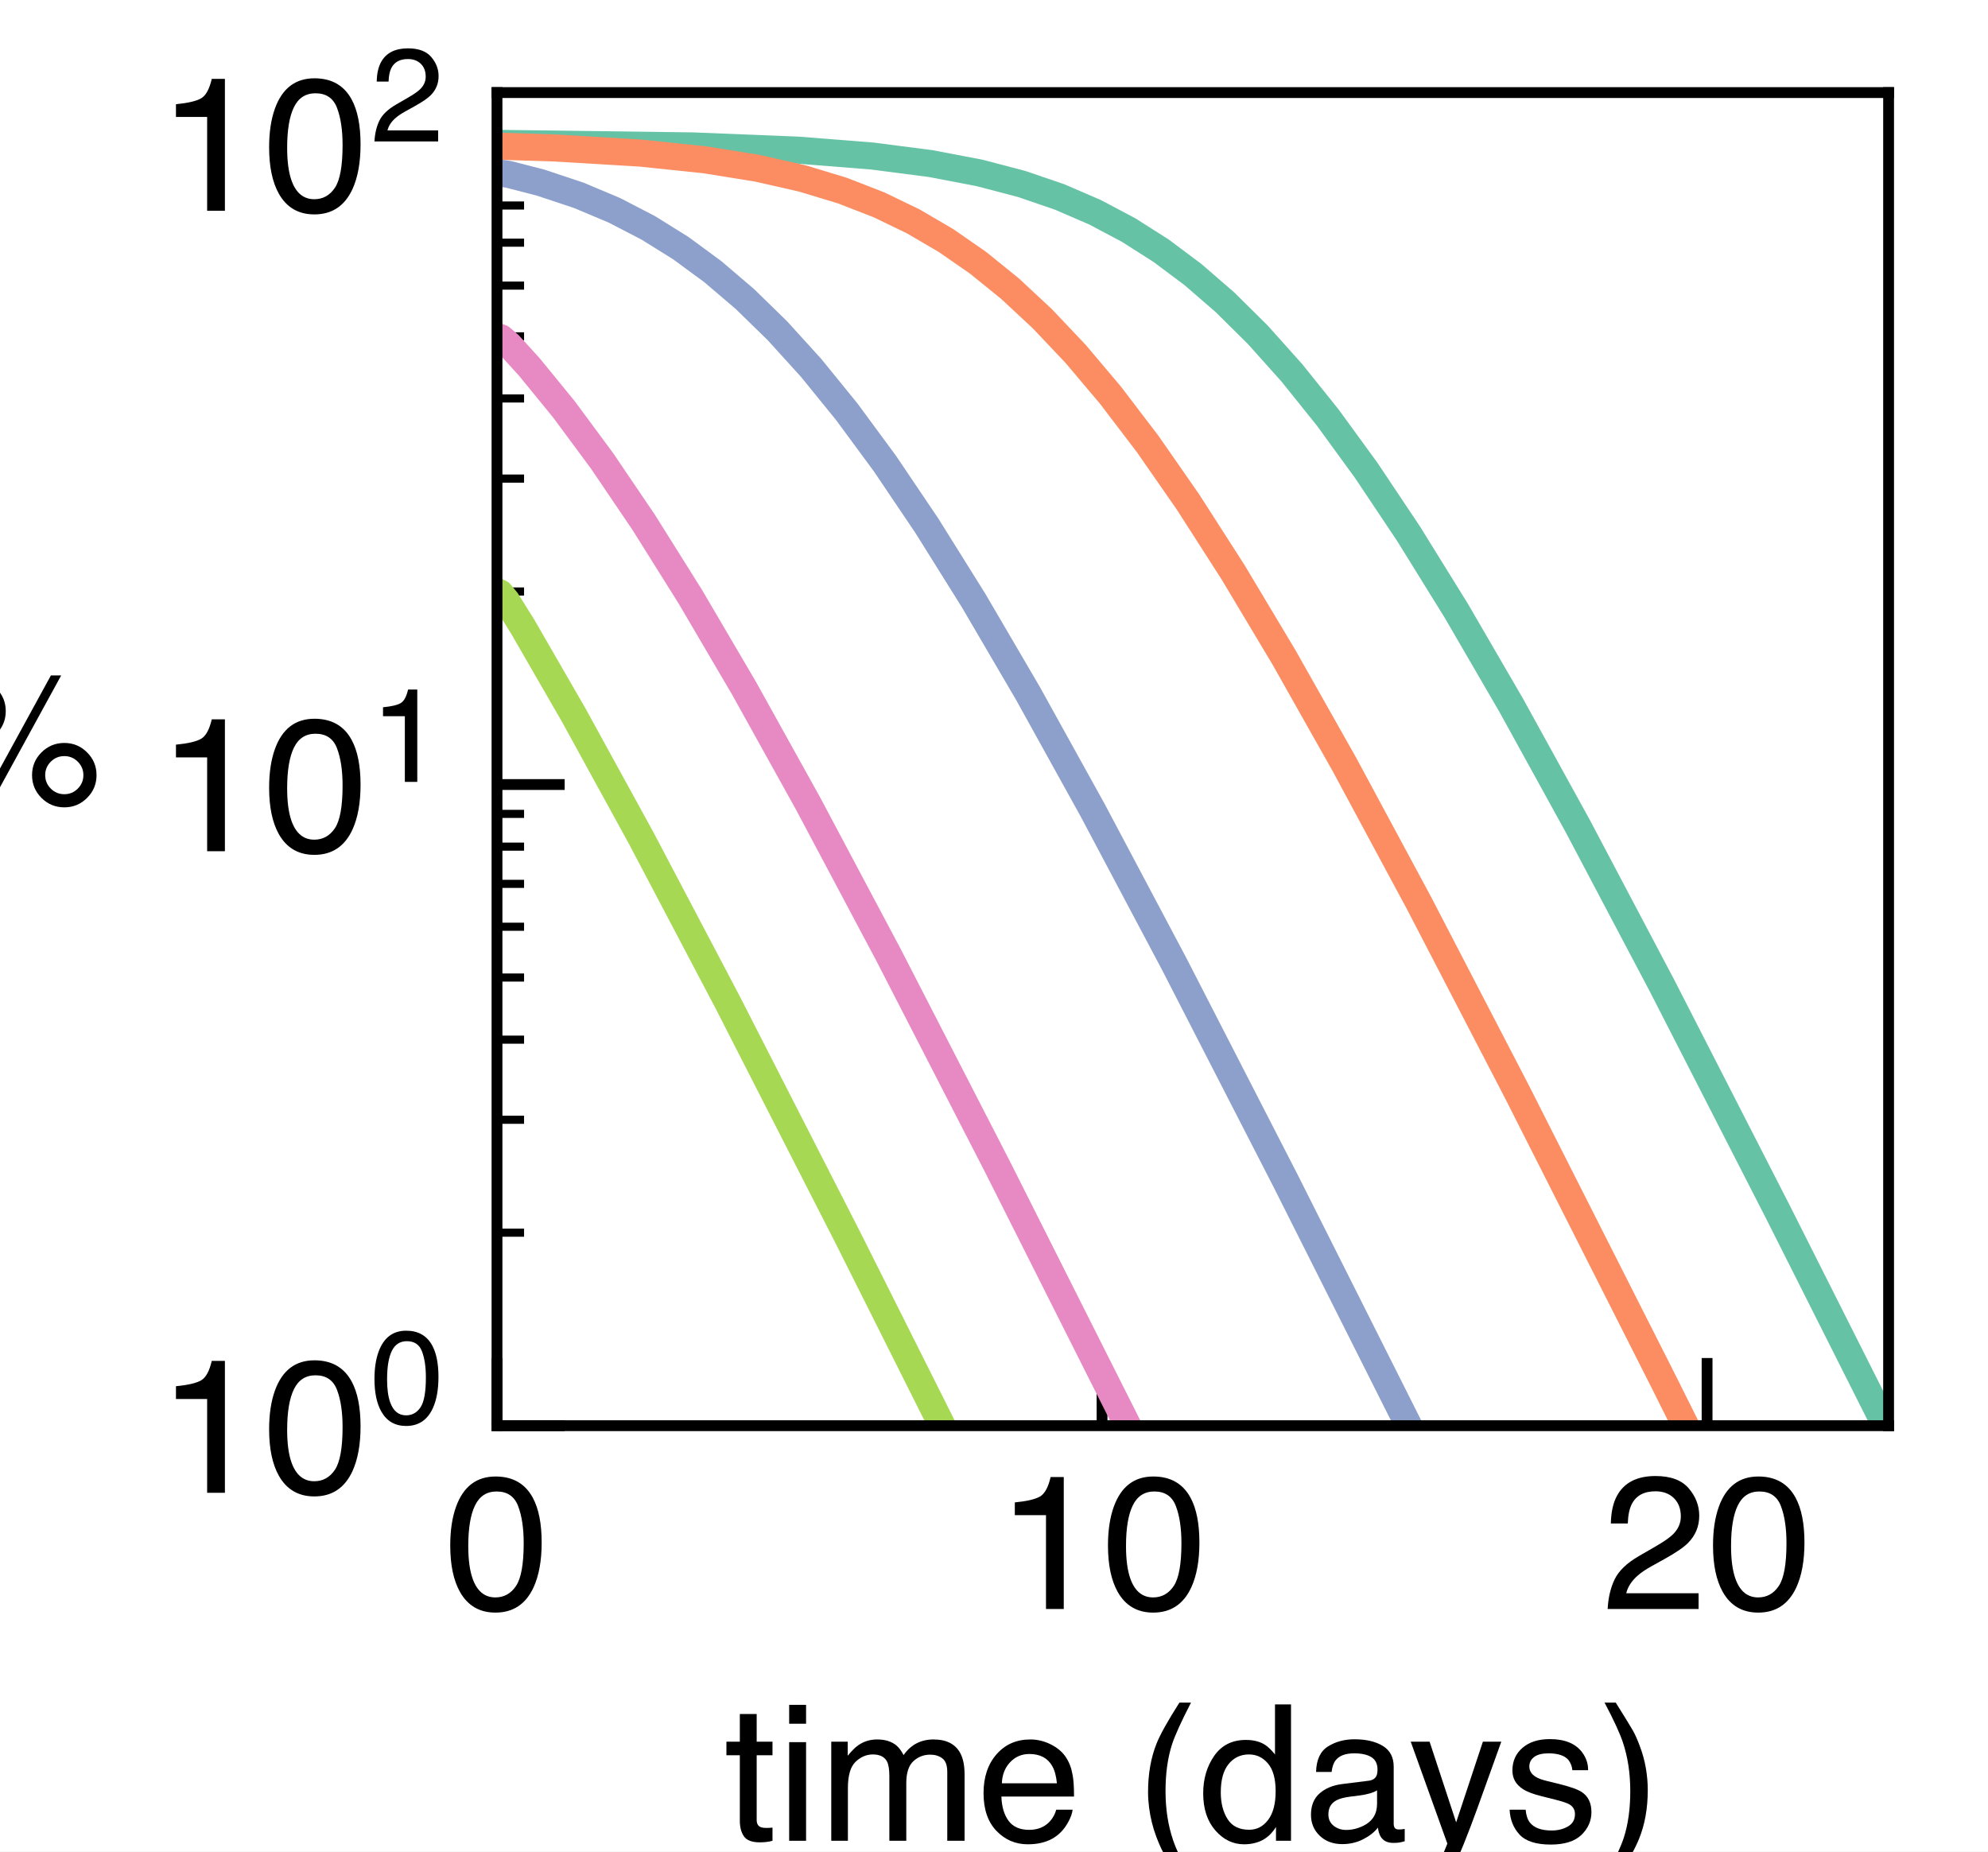
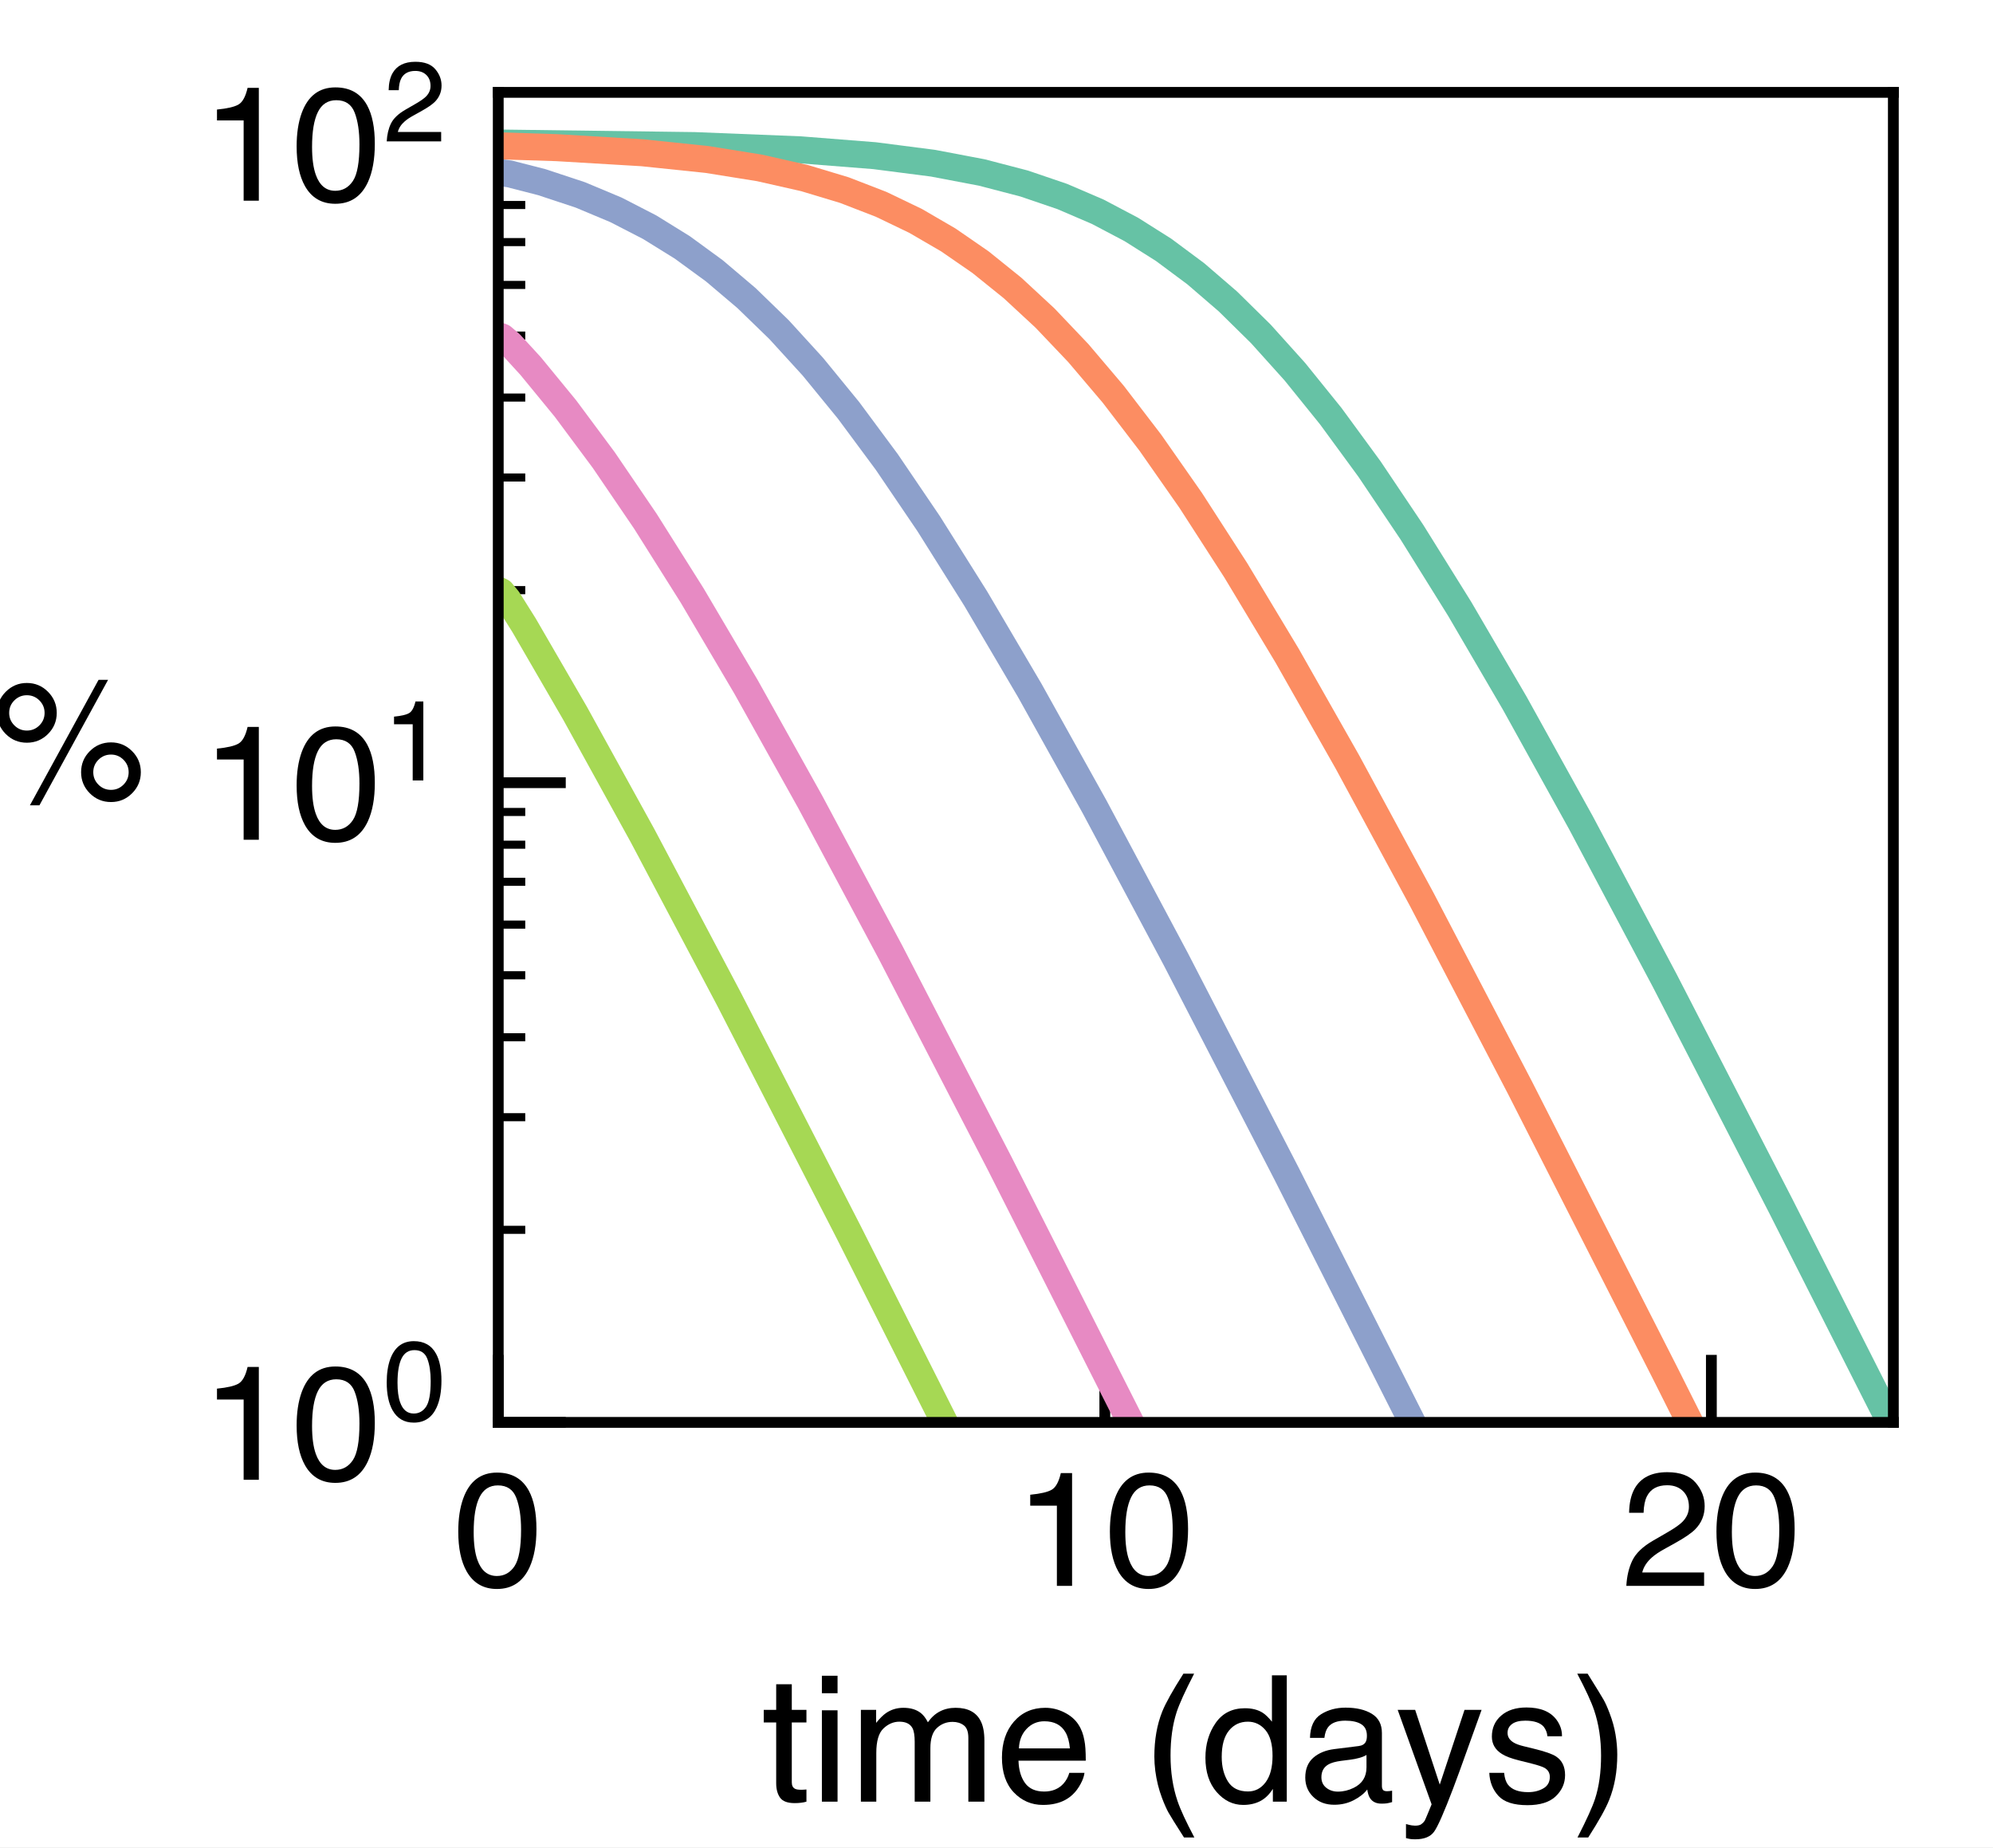
- <svg xmlns="http://www.w3.org/2000/svg" xmlns:xlink="http://www.w3.org/1999/xlink" width="146.88pt" height="136.8pt" viewBox="0 0 146.88 136.8" version="1.1">
+ <svg xmlns="http://www.w3.org/2000/svg" xmlns:xlink="http://www.w3.org/1999/xlink" width="147.6pt" height="136.8pt" viewBox="0 0 147.6 136.8" version="1.1">
  <defs>
    <style type="text/css">*{stroke-linejoin: round; stroke-linecap: butt}</style>
  </defs>
  <g id="figure_1">
    <g id="patch_1">
-       <path d="M 0 136.8  L 146.88 136.8  L 146.88 0  L 0 0  z " style="fill: #ffffff" />
+       <path d="M 0 136.8  L 147.6 136.8  L 147.6 0  L 0 0  z " style="fill: #ffffff" />
    </g>
    <g id="axes_1">
      <g id="patch_2">
-         <path d="M 36.72 105.336  L 139.536 105.336  L 139.536 6.84  L 36.72 6.84  z " style="fill: #ffffff" />
+         <path d="M 36.9 105.336  L 140.22 105.336  L 140.22 6.84  L 36.9 6.84  z " style="fill: #ffffff" />
      </g>
      <g id="matplotlib.axis_1">
        <g id="xtick_1">
          <g id="line2d_1">
            <defs>
-               <path id="m23c9299aca" d="M 0 0  L 0 -5  " style="stroke: #000000; stroke-width: 0.8" />
-             </defs>
-             <g>
-               <use xlink:href="#m23c9299aca" x="36.72" y="105.336" style="stroke: #000000; stroke-width: 0.8" />
+               <path id="m478e5b87c9" d="M 0 0  L 0 -5  " style="stroke: #000000; stroke-width: 0.8" />
+             </defs>
+             <g>
+               <use xlink:href="#m478e5b87c9" x="36.9" y="105.336" style="stroke: #000000; stroke-width: 0.8" />
            </g>
          </g>
          <g id="text_1">
-             <g transform="translate(32.82734 118.8788) scale(0.14 -0.14)">
+             <g transform="translate(33.56344 117.4441) scale(0.12 -0.12)">
              <defs>
                <path id="Helvetica-30" d="M 1731 4475  Q 2600 4475 2988 3759  Q 3288 3206 3288 2244  Q 3288 1331 3016 734  Q 2622 -122 1728 -122  Q 922 -122 528 578  Q 200 1163 200 2147  Q 200 2909 397 3456  Q 766 4475 1731 4475  z M 1725 391  Q 2163 391 2422 778  Q 2681 1166 2681 2222  Q 2681 2984 2493 3476  Q 2306 3969 1766 3969  Q 1269 3969 1039 3501  Q 809 3034 809 2125  Q 809 1441 956 1025  Q 1181 391 1725 391  z " transform="scale(0.015625)" />
              </defs>
              <use xlink:href="#Helvetica-30" />
            </g>
          </g>
        </g>
        <g id="xtick_2">
          <g id="line2d_2">
            <g>
-               <use xlink:href="#m23c9299aca" x="81.423" y="105.336" style="stroke: #000000; stroke-width: 0.8" />
+               <use xlink:href="#m478e5b87c9" x="81.822" y="105.336" style="stroke: #000000; stroke-width: 0.8" />
            </g>
          </g>
          <g id="text_2">
-             <g transform="translate(73.6373 118.8788) scale(0.14 -0.14)">
+             <g transform="translate(75.14861 117.4441) scale(0.12 -0.12)">
              <defs>
                <path id="Helvetica-31" d="M 613 3169  L 613 3600  Q 1222 3659 1462 3798  Q 1703 3938 1822 4456  L 2266 4456  L 2266 0  L 1666 0  L 1666 3169  L 613 3169  z " transform="scale(0.015625)" />
              </defs>
              <use xlink:href="#Helvetica-31" />
              <use xlink:href="#Helvetica-30" transform="translate(55.61523 0)" />
            </g>
          </g>
        </g>
        <g id="xtick_3">
          <g id="line2d_3">
            <g>
-               <use xlink:href="#m23c9299aca" x="126.125" y="105.336" style="stroke: #000000; stroke-width: 0.8" />
+               <use xlink:href="#m478e5b87c9" x="126.743" y="105.336" style="stroke: #000000; stroke-width: 0.8" />
            </g>
          </g>
          <g id="text_3">
-             <g transform="translate(118.3399 118.8788) scale(0.14 -0.14)">
+             <g transform="translate(120.0704 117.4441) scale(0.12 -0.12)">
              <defs>
                <path id="Helvetica-32" d="M 200 0  Q 231 578 439 1006  Q 647 1434 1250 1784  L 1850 2131  Q 2253 2366 2416 2531  Q 2672 2791 2672 3125  Q 2672 3516 2437 3745  Q 2203 3975 1813 3975  Q 1234 3975 1013 3538  Q 894 3303 881 2888  L 309 2888  Q 319 3472 525 3841  Q 891 4491 1816 4491  Q 2584 4491 2939 4075  Q 3294 3659 3294 3150  Q 3294 2613 2916 2231  Q 2697 2009 2131 1694  L 1703 1456  Q 1397 1288 1222 1134  Q 909 863 828 531  L 3272 531  L 3272 0  L 200 0  z " transform="scale(0.015625)" />
              </defs>
              <use xlink:href="#Helvetica-32" />
              <use xlink:href="#Helvetica-30" transform="translate(55.61523 0)" />
            </g>
          </g>
        </g>
        <g id="text_4">
-           <g transform="translate(53.513 136.0038) scale(0.14 -0.14)">
+           <g transform="translate(56.4175 133.4232) scale(0.13 -0.13)">
            <defs>
              <path id="Helvetica-74" d="M 525 4281  L 1094 4281  L 1094 3347  L 1628 3347  L 1628 2888  L 1094 2888  L 1094 703  Q 1094 528 1213 469  Q 1278 434 1431 434  Q 1472 434 1519 436  Q 1566 438 1628 444  L 1628 0  Q 1531 -28 1426 -40  Q 1322 -53 1200 -53  Q 806 -53 665 148  Q 525 350 525 672  L 525 2888  L 72 2888  L 72 3347  L 525 3347  L 525 4281  z " transform="scale(0.015625)" />
              <path id="Helvetica-69" d="M 413 3331  L 984 3331  L 984 0  L 413 0  L 413 3331  z M 413 4591  L 984 4591  L 984 3953  L 413 3953  L 413 4591  z " transform="scale(0.015625)" />
              <path id="Helvetica-6d" d="M 413 3347  L 969 3347  L 969 2872  Q 1169 3119 1331 3231  Q 1609 3422 1963 3422  Q 2363 3422 2606 3225  Q 2744 3113 2856 2894  Q 3044 3163 3297 3292  Q 3550 3422 3866 3422  Q 4541 3422 4784 2934  Q 4916 2672 4916 2228  L 4916 0  L 4331 0  L 4331 2325  Q 4331 2659 4164 2784  Q 3997 2909 3756 2909  Q 3425 2909 3186 2687  Q 2947 2466 2947 1947  L 2947 0  L 2375 0  L 2375 2184  Q 2375 2525 2294 2681  Q 2166 2916 1816 2916  Q 1497 2916 1236 2669  Q 975 2422 975 1775  L 975 0  L 413 0  L 413 3347  z " transform="scale(0.015625)" />
              <path id="Helvetica-65" d="M 1806 3422  Q 2163 3422 2497 3255  Q 2831 3088 3006 2822  Q 3175 2569 3231 2231  Q 3281 2000 3281 1494  L 828 1494  Q 844 984 1069 676  Q 1294 369 1766 369  Q 2206 369 2469 659  Q 2619 828 2681 1050  L 3234 1050  Q 3213 866 3089 639  Q 2966 413 2813 269  Q 2556 19 2178 -69  Q 1975 -119 1719 -119  Q 1094 -119 659 336  Q 225 791 225 1609  Q 225 2416 662 2919  Q 1100 3422 1806 3422  z M 2703 1941  Q 2669 2306 2544 2525  Q 2313 2931 1772 2931  Q 1384 2931 1121 2651  Q 859 2372 844 1941  L 2703 1941  z M 1753 3428  L 1753 3428  z " transform="scale(0.015625)" />
              <path id="Helvetica-20" transform="scale(0.015625)" />
              <path id="Helvetica-28" d="M 1894 4666  Q 1403 3713 1256 3263  Q 1034 2578 1034 1681  Q 1034 775 1288 25  Q 1444 -438 1903 -1306  L 1525 -1306  Q 1069 -594 959 -397  Q 850 -200 722 138  Q 547 600 478 1125  Q 444 1397 444 1644  Q 444 2569 734 3291  Q 919 3750 1503 4666  L 1894 4666  z " transform="scale(0.015625)" />
              <path id="Helvetica-64" d="M 769 1634  Q 769 1097 997 734  Q 1225 372 1728 372  Q 2119 372 2370 708  Q 2622 1044 2622 1672  Q 2622 2306 2362 2611  Q 2103 2916 1722 2916  Q 1297 2916 1033 2591  Q 769 2266 769 1634  z M 1616 3406  Q 2000 3406 2259 3244  Q 2409 3150 2600 2916  L 2600 4606  L 3141 4606  L 3141 0  L 2634 0  L 2634 466  Q 2438 156 2169 18  Q 1900 -119 1553 -119  Q 994 -119 584 351  Q 175 822 175 1603  Q 175 2334 548 2870  Q 922 3406 1616 3406  z " transform="scale(0.015625)" />
              <path id="Helvetica-61" d="M 844 891  Q 844 647 1022 506  Q 1200 366 1444 366  Q 1741 366 2019 503  Q 2488 731 2488 1250  L 2488 1703  Q 2384 1638 2221 1594  Q 2059 1550 1903 1531  L 1563 1488  Q 1256 1447 1103 1359  Q 844 1213 844 891  z M 2206 2028  Q 2400 2053 2466 2191  Q 2503 2266 2503 2406  Q 2503 2694 2298 2823  Q 2094 2953 1713 2953  Q 1272 2953 1088 2716  Q 984 2584 953 2325  L 428 2325  Q 444 2944 830 3186  Q 1216 3428 1725 3428  Q 2316 3428 2684 3203  Q 3050 2978 3050 2503  L 3050 575  Q 3050 488 3086 434  Q 3122 381 3238 381  Q 3275 381 3322 386  Q 3369 391 3422 400  L 3422 -16  Q 3291 -53 3222 -62  Q 3153 -72 3034 -72  Q 2744 -72 2613 134  Q 2544 244 2516 444  Q 2344 219 2022 53  Q 1700 -113 1313 -113  Q 847 -113 551 170  Q 256 453 256 878  Q 256 1344 547 1600  Q 838 1856 1309 1916  L 2206 2028  z M 1741 3428  L 1741 3428  z " transform="scale(0.015625)" />
              <path id="Helvetica-79" d="M 2503 3347  L 3125 3347  Q 3006 3025 2597 1878  Q 2291 1016 2084 472  Q 1597 -809 1397 -1090  Q 1197 -1372 709 -1372  Q 591 -1372 527 -1362  Q 463 -1353 369 -1328  L 369 -816  Q 516 -856 581 -865  Q 647 -875 697 -875  Q 853 -875 926 -823  Q 1000 -772 1050 -697  Q 1066 -672 1162 -440  Q 1259 -209 1303 -97  L 66 3347  L 703 3347  L 1600 622  L 2503 3347  z M 1597 3428  L 1597 3428  z " transform="scale(0.015625)" />
              <path id="Helvetica-73" d="M 747 1050  Q 772 769 888 619  Q 1100 347 1625 347  Q 1938 347 2175 483  Q 2413 619 2413 903  Q 2413 1119 2222 1231  Q 2100 1300 1741 1391  L 1294 1503  Q 866 1609 663 1741  Q 300 1969 300 2372  Q 300 2847 642 3140  Q 984 3434 1563 3434  Q 2319 3434 2653 2991  Q 2863 2709 2856 2384  L 2325 2384  Q 2309 2575 2191 2731  Q 1997 2953 1519 2953  Q 1200 2953 1036 2831  Q 872 2709 872 2509  Q 872 2291 1088 2159  Q 1213 2081 1456 2022  L 1828 1931  Q 2434 1784 2641 1647  Q 2969 1431 2969 969  Q 2969 522 2630 197  Q 2291 -128 1597 -128  Q 850 -128 539 211  Q 228 550 206 1050  L 747 1050  z M 1578 3428  L 1578 3428  z " transform="scale(0.015625)" />
              <path id="Helvetica-29" d="M 222 -1306  Q 719 -338 863 106  Q 1081 778 1081 1681  Q 1081 2584 828 3334  Q 672 3797 213 4666  L 591 4666  Q 1072 3897 1173 3717  Q 1275 3538 1394 3222  Q 1544 2831 1608 2450  Q 1672 2069 1672 1716  Q 1672 791 1378 66  Q 1194 -400 613 -1306  L 222 -1306  z " transform="scale(0.015625)" />
            </defs>
            <use xlink:href="#Helvetica-74" />
            <use xlink:href="#Helvetica-69" transform="translate(27.7832 0)" />
            <use xlink:href="#Helvetica-6d" transform="translate(50 0)" />
            <use xlink:href="#Helvetica-65" transform="translate(133.3008 0)" />
            <use xlink:href="#Helvetica-20" transform="translate(188.916 0)" />
            <use xlink:href="#Helvetica-28" transform="translate(216.6992 0)" />
            <use xlink:href="#Helvetica-64" transform="translate(250 0)" />
            <use xlink:href="#Helvetica-61" transform="translate(305.6152 0)" />
            <use xlink:href="#Helvetica-79" transform="translate(361.2305 0)" />
            <use xlink:href="#Helvetica-73" transform="translate(411.2305 0)" />
            <use xlink:href="#Helvetica-29" transform="translate(461.2305 0)" />
          </g>
        </g>
      </g>
      <g id="matplotlib.axis_2">
        <g id="ytick_1">
          <g id="line2d_4">
            <defs>
-               <path id="m0f36d0c26e" d="M 0 0  L 5 0  " style="stroke: #000000; stroke-width: 0.8" />
-             </defs>
-             <g>
-               <use xlink:href="#m0f36d0c26e" x="36.72" y="105.336" style="stroke: #000000; stroke-width: 0.8" />
+               <path id="m74b042f4eb" d="M 0 0  L 5 0  " style="stroke: #000000; stroke-width: 0.8" />
+             </defs>
+             <g>
+               <use xlink:href="#m74b042f4eb" x="36.9" y="105.336" style="stroke: #000000; stroke-width: 0.8" />
            </g>
          </g>
          <g id="text_5">
-             <g transform="translate(11.66 110.3574) scale(0.14 -0.14)">
+             <g transform="translate(14.92 109.6401) scale(0.12 -0.12)">
              <use xlink:href="#Helvetica-31" transform="translate(0 0.446875)" />
              <use xlink:href="#Helvetica-30" transform="translate(55.61523 0.446875)" />
              <use xlink:href="#Helvetica-30" transform="translate(112.1457 37.05469) scale(0.7)" />
            </g>
          </g>
        </g>
        <g id="ytick_2">
          <g id="line2d_5">
            <g>
-               <use xlink:href="#m0f36d0c26e" x="36.72" y="57.964" style="stroke: #000000; stroke-width: 0.8" />
+               <use xlink:href="#m74b042f4eb" x="36.9" y="57.964" style="stroke: #000000; stroke-width: 0.8" />
            </g>
          </g>
          <g id="text_6">
-             <g transform="translate(11.66 62.98491) scale(0.14 -0.14)">
+             <g transform="translate(14.92 62.26757) scale(0.12 -0.12)">
              <use xlink:href="#Helvetica-31" transform="translate(0 0.654688)" />
              <use xlink:href="#Helvetica-30" transform="translate(55.61523 0.654688)" />
              <use xlink:href="#Helvetica-31" transform="translate(112.1457 37.2625) scale(0.7)" />
            </g>
          </g>
        </g>
        <g id="ytick_3">
          <g id="line2d_6">
            <g>
-               <use xlink:href="#m0f36d0c26e" x="36.72" y="10.591" style="stroke: #000000; stroke-width: 0.8" />
+               <use xlink:href="#m74b042f4eb" x="36.9" y="10.591" style="stroke: #000000; stroke-width: 0.8" />
            </g>
          </g>
          <g id="text_7">
-             <g transform="translate(11.66 15.61242) scale(0.14 -0.14)">
+             <g transform="translate(14.92 14.89508) scale(0.12 -0.12)">
              <use xlink:href="#Helvetica-31" transform="translate(0 0.271875)" />
              <use xlink:href="#Helvetica-30" transform="translate(55.61523 0.271875)" />
              <use xlink:href="#Helvetica-32" transform="translate(112.1457 36.87969) scale(0.7)" />
            </g>
          </g>
        </g>
        <g id="ytick_4">
          <g id="line2d_7">
            <defs>
-               <path id="mf82dc42c59" d="M 0 0  L 2 0  " style="stroke: #000000; stroke-width: 0.6" />
-             </defs>
-             <g>
-               <use xlink:href="#mf82dc42c59" x="36.72" y="91.075" style="stroke: #000000; stroke-width: 0.6" />
+               <path id="mc0b833d958" d="M 0 0  L 2 0  " style="stroke: #000000; stroke-width: 0.6" />
+             </defs>
+             <g>
+               <use xlink:href="#mc0b833d958" x="36.9" y="91.075" style="stroke: #000000; stroke-width: 0.6" />
            </g>
          </g>
        </g>
        <g id="ytick_5">
          <g id="line2d_8">
            <g>
-               <use xlink:href="#mf82dc42c59" x="36.72" y="82.734" style="stroke: #000000; stroke-width: 0.6" />
+               <use xlink:href="#mc0b833d958" x="36.9" y="82.734" style="stroke: #000000; stroke-width: 0.6" />
            </g>
          </g>
        </g>
        <g id="ytick_6">
          <g id="line2d_9">
            <g>
-               <use xlink:href="#mf82dc42c59" x="36.72" y="76.815" style="stroke: #000000; stroke-width: 0.6" />
+               <use xlink:href="#mc0b833d958" x="36.9" y="76.815" style="stroke: #000000; stroke-width: 0.6" />
            </g>
          </g>
        </g>
        <g id="ytick_7">
          <g id="line2d_10">
            <g>
-               <use xlink:href="#mf82dc42c59" x="36.72" y="72.224" style="stroke: #000000; stroke-width: 0.6" />
+               <use xlink:href="#mc0b833d958" x="36.9" y="72.224" style="stroke: #000000; stroke-width: 0.6" />
            </g>
          </g>
        </g>
        <g id="ytick_8">
          <g id="line2d_11">
            <g>
-               <use xlink:href="#mf82dc42c59" x="36.72" y="68.473" style="stroke: #000000; stroke-width: 0.6" />
+               <use xlink:href="#mc0b833d958" x="36.9" y="68.473" style="stroke: #000000; stroke-width: 0.6" />
            </g>
          </g>
        </g>
        <g id="ytick_9">
          <g id="line2d_12">
            <g>
-               <use xlink:href="#mf82dc42c59" x="36.72" y="65.302" style="stroke: #000000; stroke-width: 0.6" />
+               <use xlink:href="#mc0b833d958" x="36.9" y="65.302" style="stroke: #000000; stroke-width: 0.6" />
            </g>
          </g>
        </g>
        <g id="ytick_10">
          <g id="line2d_13">
            <g>
-               <use xlink:href="#mf82dc42c59" x="36.72" y="62.554" style="stroke: #000000; stroke-width: 0.6" />
+               <use xlink:href="#mc0b833d958" x="36.9" y="62.554" style="stroke: #000000; stroke-width: 0.6" />
            </g>
          </g>
        </g>
        <g id="ytick_11">
          <g id="line2d_14">
            <g>
-               <use xlink:href="#mf82dc42c59" x="36.72" y="60.131" style="stroke: #000000; stroke-width: 0.6" />
+               <use xlink:href="#mc0b833d958" x="36.9" y="60.131" style="stroke: #000000; stroke-width: 0.6" />
            </g>
          </g>
        </g>
        <g id="ytick_12">
          <g id="line2d_15">
            <g>
-               <use xlink:href="#mf82dc42c59" x="36.72" y="43.703" style="stroke: #000000; stroke-width: 0.6" />
+               <use xlink:href="#mc0b833d958" x="36.9" y="43.703" style="stroke: #000000; stroke-width: 0.6" />
            </g>
          </g>
        </g>
        <g id="ytick_13">
          <g id="line2d_16">
            <g>
-               <use xlink:href="#mf82dc42c59" x="36.72" y="35.361" style="stroke: #000000; stroke-width: 0.6" />
+               <use xlink:href="#mc0b833d958" x="36.9" y="35.361" style="stroke: #000000; stroke-width: 0.6" />
            </g>
          </g>
        </g>
        <g id="ytick_14">
          <g id="line2d_17">
            <g>
-               <use xlink:href="#mf82dc42c59" x="36.72" y="29.442" style="stroke: #000000; stroke-width: 0.6" />
+               <use xlink:href="#mc0b833d958" x="36.9" y="29.442" style="stroke: #000000; stroke-width: 0.6" />
            </g>
          </g>
        </g>
        <g id="ytick_15">
          <g id="line2d_18">
            <g>
-               <use xlink:href="#mf82dc42c59" x="36.72" y="24.852" style="stroke: #000000; stroke-width: 0.6" />
+               <use xlink:href="#mc0b833d958" x="36.9" y="24.852" style="stroke: #000000; stroke-width: 0.6" />
            </g>
          </g>
        </g>
        <g id="ytick_16">
          <g id="line2d_19">
            <g>
-               <use xlink:href="#mf82dc42c59" x="36.72" y="21.101" style="stroke: #000000; stroke-width: 0.6" />
+               <use xlink:href="#mc0b833d958" x="36.9" y="21.101" style="stroke: #000000; stroke-width: 0.6" />
            </g>
          </g>
        </g>
        <g id="ytick_17">
          <g id="line2d_20">
            <g>
-               <use xlink:href="#mf82dc42c59" x="36.72" y="17.929" style="stroke: #000000; stroke-width: 0.6" />
+               <use xlink:href="#mc0b833d958" x="36.9" y="17.929" style="stroke: #000000; stroke-width: 0.6" />
            </g>
          </g>
        </g>
        <g id="ytick_18">
          <g id="line2d_21">
            <g>
-               <use xlink:href="#mf82dc42c59" x="36.72" y="15.182" style="stroke: #000000; stroke-width: 0.6" />
+               <use xlink:href="#mc0b833d958" x="36.9" y="15.182" style="stroke: #000000; stroke-width: 0.6" />
            </g>
          </g>
        </g>
        <g id="ytick_19">
          <g id="line2d_22">
            <g>
-               <use xlink:href="#mf82dc42c59" x="36.72" y="12.759" style="stroke: #000000; stroke-width: 0.6" />
+               <use xlink:href="#mc0b833d958" x="36.9" y="12.759" style="stroke: #000000; stroke-width: 0.6" />
            </g>
          </g>
        </g>
        <g id="text_8">
-           <g transform="translate(-14.1275 59.65034) scale(0.14 -0.14)">
+           <g transform="translate(-9.31125 59.39589) scale(0.13 -0.13)">
            <defs>
              <path id="Helvetica-50" d="M 547 4591  L 2613 4591  Q 3225 4591 3600 4245  Q 3975 3900 3975 3275  Q 3975 2738 3640 2339  Q 3306 1941 2613 1941  L 1169 1941  L 1169 0  L 547 0  L 547 4591  z M 3347 3272  Q 3347 3778 2972 3959  Q 2766 4056 2406 4056  L 1169 4056  L 1169 2466  L 2406 2466  Q 2825 2466 3086 2644  Q 3347 2822 3347 3272  z " transform="scale(0.015625)" />
              <path id="Helvetica-25" d="M 4363 2175  Q 4813 2175 5131 1856  Q 5450 1538 5450 1088  Q 5450 638 5131 319  Q 4813 0 4363 0  Q 3909 0 3590 319  Q 3272 638 3272 1088  Q 3272 1538 3590 1856  Q 3909 2175 4363 2175  z M 3909 4456  L 4256 4456  L 1753 -119  L 1406 -119  L 3909 4456  z M 1294 2606  Q 1563 2606 1752 2795  Q 1941 2984 1941 3250  Q 1941 3516 1752 3705  Q 1563 3894 1294 3894  Q 1028 3894 839 3706  Q 650 3519 650 3250  Q 650 2984 839 2795  Q 1028 2606 1294 2606  z M 1294 4341  Q 1747 4341 2065 4020  Q 2384 3700 2384 3250  Q 2384 2800 2065 2481  Q 1747 2163 1294 2163  Q 844 2163 525 2481  Q 206 2800 206 3250  Q 206 3700 525 4020  Q 844 4341 1294 4341  z M 4363 444  Q 4628 444 4817 633  Q 5006 822 5006 1088  Q 5006 1353 4817 1542  Q 4628 1731 4363 1731  Q 4094 1731 3905 1542  Q 3716 1353 3716 1088  Q 3716 822 3905 633  Q 4094 444 4363 444  z " transform="scale(0.015625)" />
            </defs>
            <use xlink:href="#Helvetica-50" />
            <use xlink:href="#Helvetica-25" transform="translate(66.69922 0)" />
          </g>
        </g>
      </g>
      <g id="line2d_23">
-         <path d="M 36.72 10.591  L 51.192 10.782  L 58.978 11.095  L 64.454 11.529  L 68.757 12.086  L 72.352 12.772  L 75.481 13.592  L 78.293 14.555  L 80.901 15.681  L 83.378 16.993  L 85.781 18.52  L 88.147 20.29  L 90.512 22.34  L 92.934 24.738  L 95.448 27.548  L 98.093 30.843  L 100.943 34.755  L 104.072 39.438  L 107.592 45.119  L 111.671 52.14  L 116.57 61.033  L 122.791 72.814  L 131.396 89.621  L 139.555 105.829  L 139.555 105.829  " clip-path="url(#pd3c2e41ce5)" style="fill: none; stroke: #66c2a5; stroke-width: 2; stroke-linecap: square" />
+         <path d="M 36.9 10.591  L 51.443 10.782  L 59.267 11.095  L 64.77 11.529  L 69.094 12.086  L 72.706 12.772  L 75.851 13.592  L 78.677 14.555  L 81.298 15.681  L 83.787 16.993  L 86.183 18.507  L 88.56 20.275  L 90.937 22.323  L 93.37 24.718  L 95.897 27.526  L 98.555 30.818  L 101.419 34.728  L 104.563 39.409  L 108.101 45.088  L 112.181 52.074  L 117.085 60.93  L 123.299 72.634  L 131.872 89.29  L 140.239 105.829  L 140.239 105.829  " clip-path="url(#pab976acbee)" style="fill: none; stroke: #66c2a5; stroke-width: 2; stroke-linecap: square" />
      </g>
      <g id="line2d_24">
-         <path d="M 36.72 10.798  L 41.023 10.935  L 47.337 11.312  L 52.105 11.811  L 55.979 12.435  L 59.295 13.189  L 62.238 14.082  L 64.939 15.132  L 67.472 16.355  L 69.893 17.771  L 72.259 19.412  L 74.624 21.327  L 77.008 23.547  L 79.467 26.144  L 82.037 29.187  L 84.794 32.804  L 87.774 37.09  L 91.09 42.258  L 94.871 48.577  L 99.341 56.499  L 104.854 66.745  L 112.118 80.745  L 122.884 102.02  L 139.555 135.415  L 139.555 135.415  " clip-path="url(#pd3c2e41ce5)" style="fill: none; stroke: #fc8d62; stroke-width: 2; stroke-linecap: square" />
+         <path d="M 36.9 10.798  L 41.224 10.935  L 47.569 11.312  L 52.361 11.811  L 56.254 12.435  L 59.585 13.189  L 62.543 14.082  L 65.257 15.132  L 67.802 16.355  L 70.236 17.771  L 72.613 19.412  L 74.99 21.327  L 77.386 23.547  L 79.856 26.144  L 82.439 29.187  L 85.191 32.779  L 88.186 37.062  L 91.517 42.228  L 95.317 48.545  L 99.79 56.431  L 105.293 66.604  L 112.556 80.526  L 123.281 101.612  L 140.239 135.415  L 140.239 135.415  " clip-path="url(#pab976acbee)" style="fill: none; stroke: #fc8d62; stroke-width: 2; stroke-linecap: square" />
      </g>
      <g id="line2d_25">
-         <path d="M 36.72 12.759  L 37.558 12.879  L 39.924 13.488  L 42.773 14.436  L 45.4 15.542  L 47.896 16.835  L 50.298 18.332  L 52.664 20.07  L 55.029 22.087  L 57.432 24.431  L 59.928 27.181  L 62.554 30.412  L 65.386 34.256  L 68.477 38.839  L 71.942 44.384  L 75.947 51.228  L 80.733 59.869  L 86.768 71.247  L 95.001 87.278  L 108.021 113.173  L 120.294 137.8  L 120.294 137.8  " clip-path="url(#pd3c2e41ce5)" style="fill: none; stroke: #8da0cb; stroke-width: 2; stroke-linecap: square" />
+         <path d="M 36.9 12.759  L 37.742 12.879  L 40.119 13.488  L 42.983 14.436  L 45.622 15.542  L 48.112 16.824  L 50.526 18.319  L 52.903 20.055  L 55.28 22.07  L 57.695 24.412  L 60.203 27.16  L 62.842 30.388  L 65.669 34.203  L 68.776 38.782  L 72.257 44.322  L 76.263 51.13  L 81.054 59.732  L 87.081 71.033  L 95.28 86.911  L 108.176 112.427  L 120.883 137.8  L 120.883 137.8  " clip-path="url(#pab976acbee)" style="fill: none; stroke: #8da0cb; stroke-width: 2; stroke-linecap: square" />
      </g>
      <g id="line2d_26">
-         <path d="M 36.72 24.852  L 37.018 24.963  L 37.614 25.472  L 39.104 27.107  L 41.675 30.256  L 44.487 34.059  L 47.56 38.596  L 51.006 44.092  L 54.974 50.853  L 59.705 59.371  L 65.646 70.552  L 73.711 86.234  L 86.34 111.328  L 99.535 137.8  L 99.535 137.8  " clip-path="url(#pd3c2e41ce5)" style="fill: none; stroke: #e78ac3; stroke-width: 2; stroke-linecap: square" />
+         <path d="M 36.9 24.852  L 37.199 24.963  L 37.798 25.472  L 39.296 27.107  L 41.879 30.256  L 44.705 34.059  L 47.794 38.596  L 51.256 44.092  L 55.243 50.853  L 59.997 59.371  L 65.968 70.552  L 74.054 86.197  L 86.688 111.179  L 100.023 137.8  L 100.023 137.8  " clip-path="url(#pab976acbee)" style="fill: none; stroke: #e78ac3; stroke-width: 2; stroke-linecap: square" />
      </g>
      <g id="line2d_27">
-         <path d="M 36.72 43.703  L 36.962 43.826  L 37.428 44.394  L 38.62 46.301  L 42.401 52.856  L 47.393 61.957  L 53.763 74.058  L 62.666 91.486  L 77.437 120.95  L 85.828 137.8  L 85.828 137.8  " clip-path="url(#pd3c2e41ce5)" style="fill: none; stroke: #a6d854; stroke-width: 2; stroke-linecap: square" />
+         <path d="M 36.9 43.703  L 37.143 43.826  L 37.611 44.394  L 38.809 46.301  L 42.59 52.823  L 47.588 61.887  L 53.97 73.95  L 62.861 91.265  L 77.554 120.427  L 86.249 137.8  L 86.249 137.8  " clip-path="url(#pab976acbee)" style="fill: none; stroke: #a6d854; stroke-width: 2; stroke-linecap: square" />
      </g>
      <g id="patch_3">
-         <path d="M 36.72 105.336  L 36.72 6.84  " style="fill: none; stroke: #000000; stroke-width: 0.8; stroke-linejoin: miter; stroke-linecap: square" />
+         <path d="M 36.9 105.336  L 36.9 6.84  " style="fill: none; stroke: #000000; stroke-width: 0.8; stroke-linejoin: miter; stroke-linecap: square" />
      </g>
      <g id="patch_4">
-         <path d="M 139.536 105.336  L 139.536 6.84  " style="fill: none; stroke: #000000; stroke-width: 0.8; stroke-linejoin: miter; stroke-linecap: square" />
+         <path d="M 140.22 105.336  L 140.22 6.84  " style="fill: none; stroke: #000000; stroke-width: 0.8; stroke-linejoin: miter; stroke-linecap: square" />
      </g>
      <g id="patch_5">
-         <path d="M 36.72 105.336  L 139.536 105.336  " style="fill: none; stroke: #000000; stroke-width: 0.8; stroke-linejoin: miter; stroke-linecap: square" />
+         <path d="M 36.9 105.336  L 140.22 105.336  " style="fill: none; stroke: #000000; stroke-width: 0.8; stroke-linejoin: miter; stroke-linecap: square" />
      </g>
      <g id="patch_6">
-         <path d="M 36.72 6.84  L 139.536 6.84  " style="fill: none; stroke: #000000; stroke-width: 0.8; stroke-linejoin: miter; stroke-linecap: square" />
+         <path d="M 36.9 6.84  L 140.22 6.84  " style="fill: none; stroke: #000000; stroke-width: 0.8; stroke-linejoin: miter; stroke-linecap: square" />
      </g>
    </g>
  </g>
  <defs>
-     <clipPath id="pd3c2e41ce5">
-       <rect x="36.72" y="6.84" width="102.816" height="98.496" />
+     <clipPath id="pab976acbee">
+       <rect x="36.9" y="6.84" width="103.32" height="98.496" />
    </clipPath>
  </defs>
</svg>
